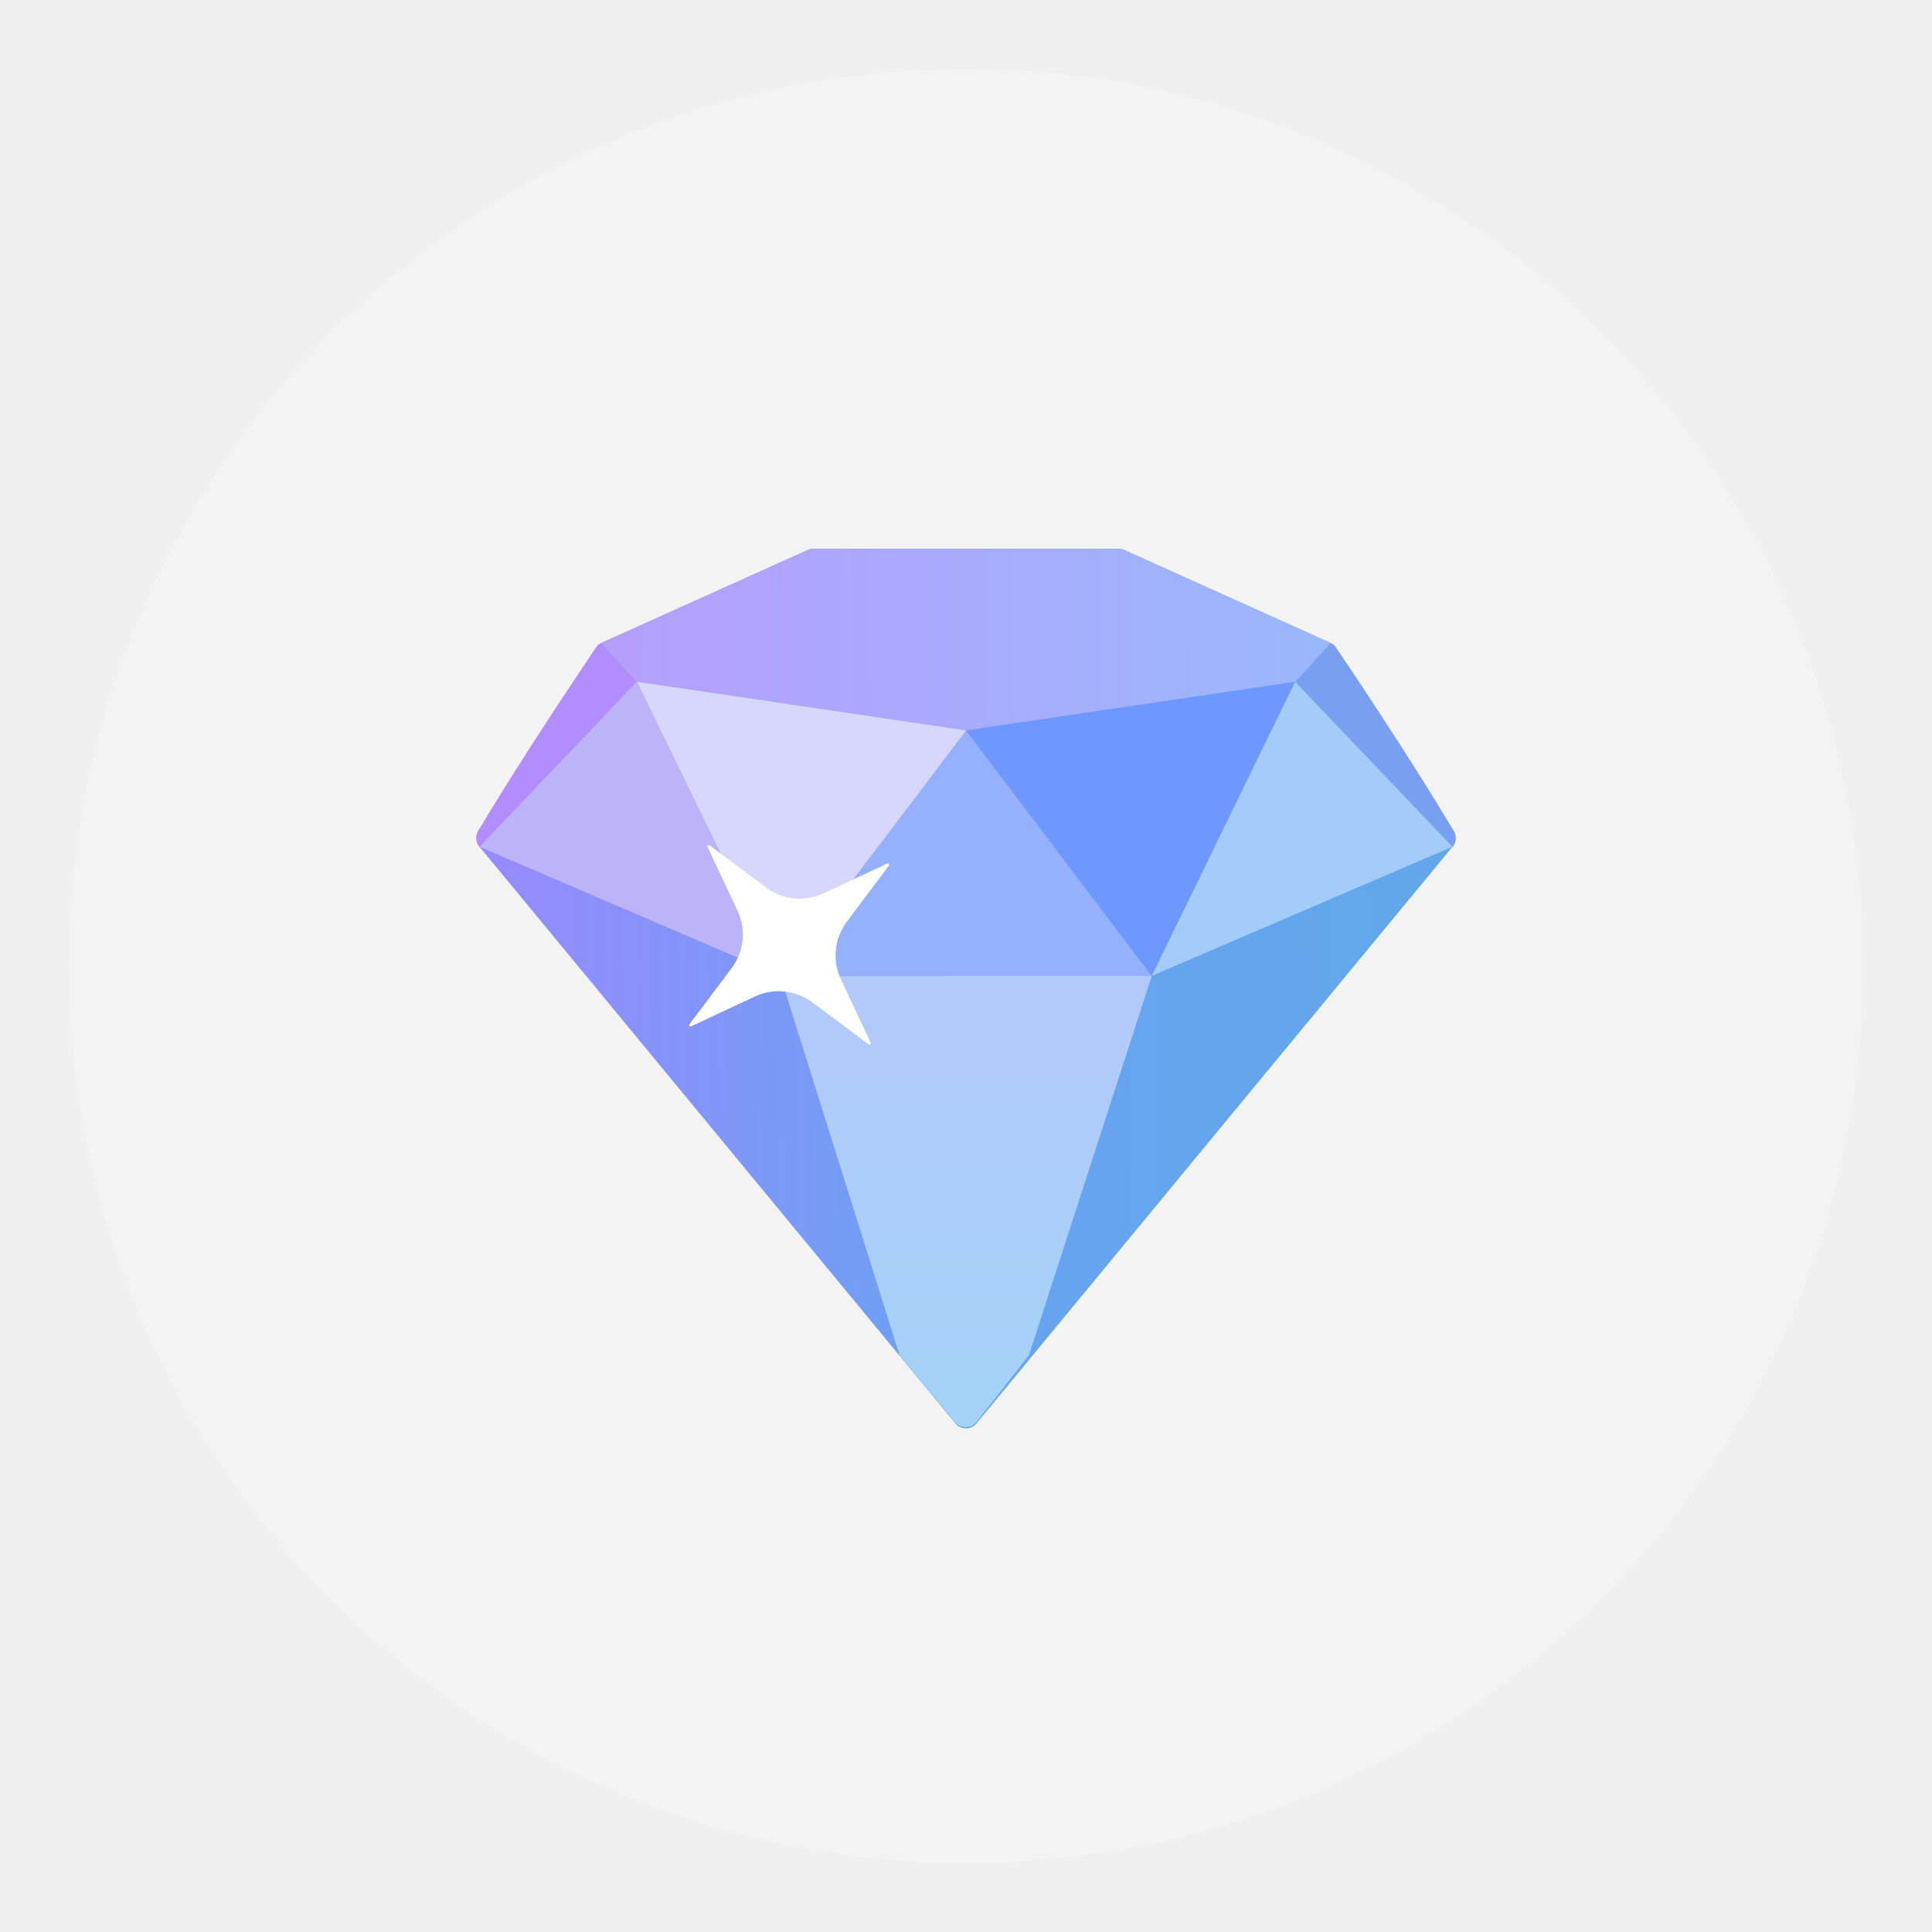
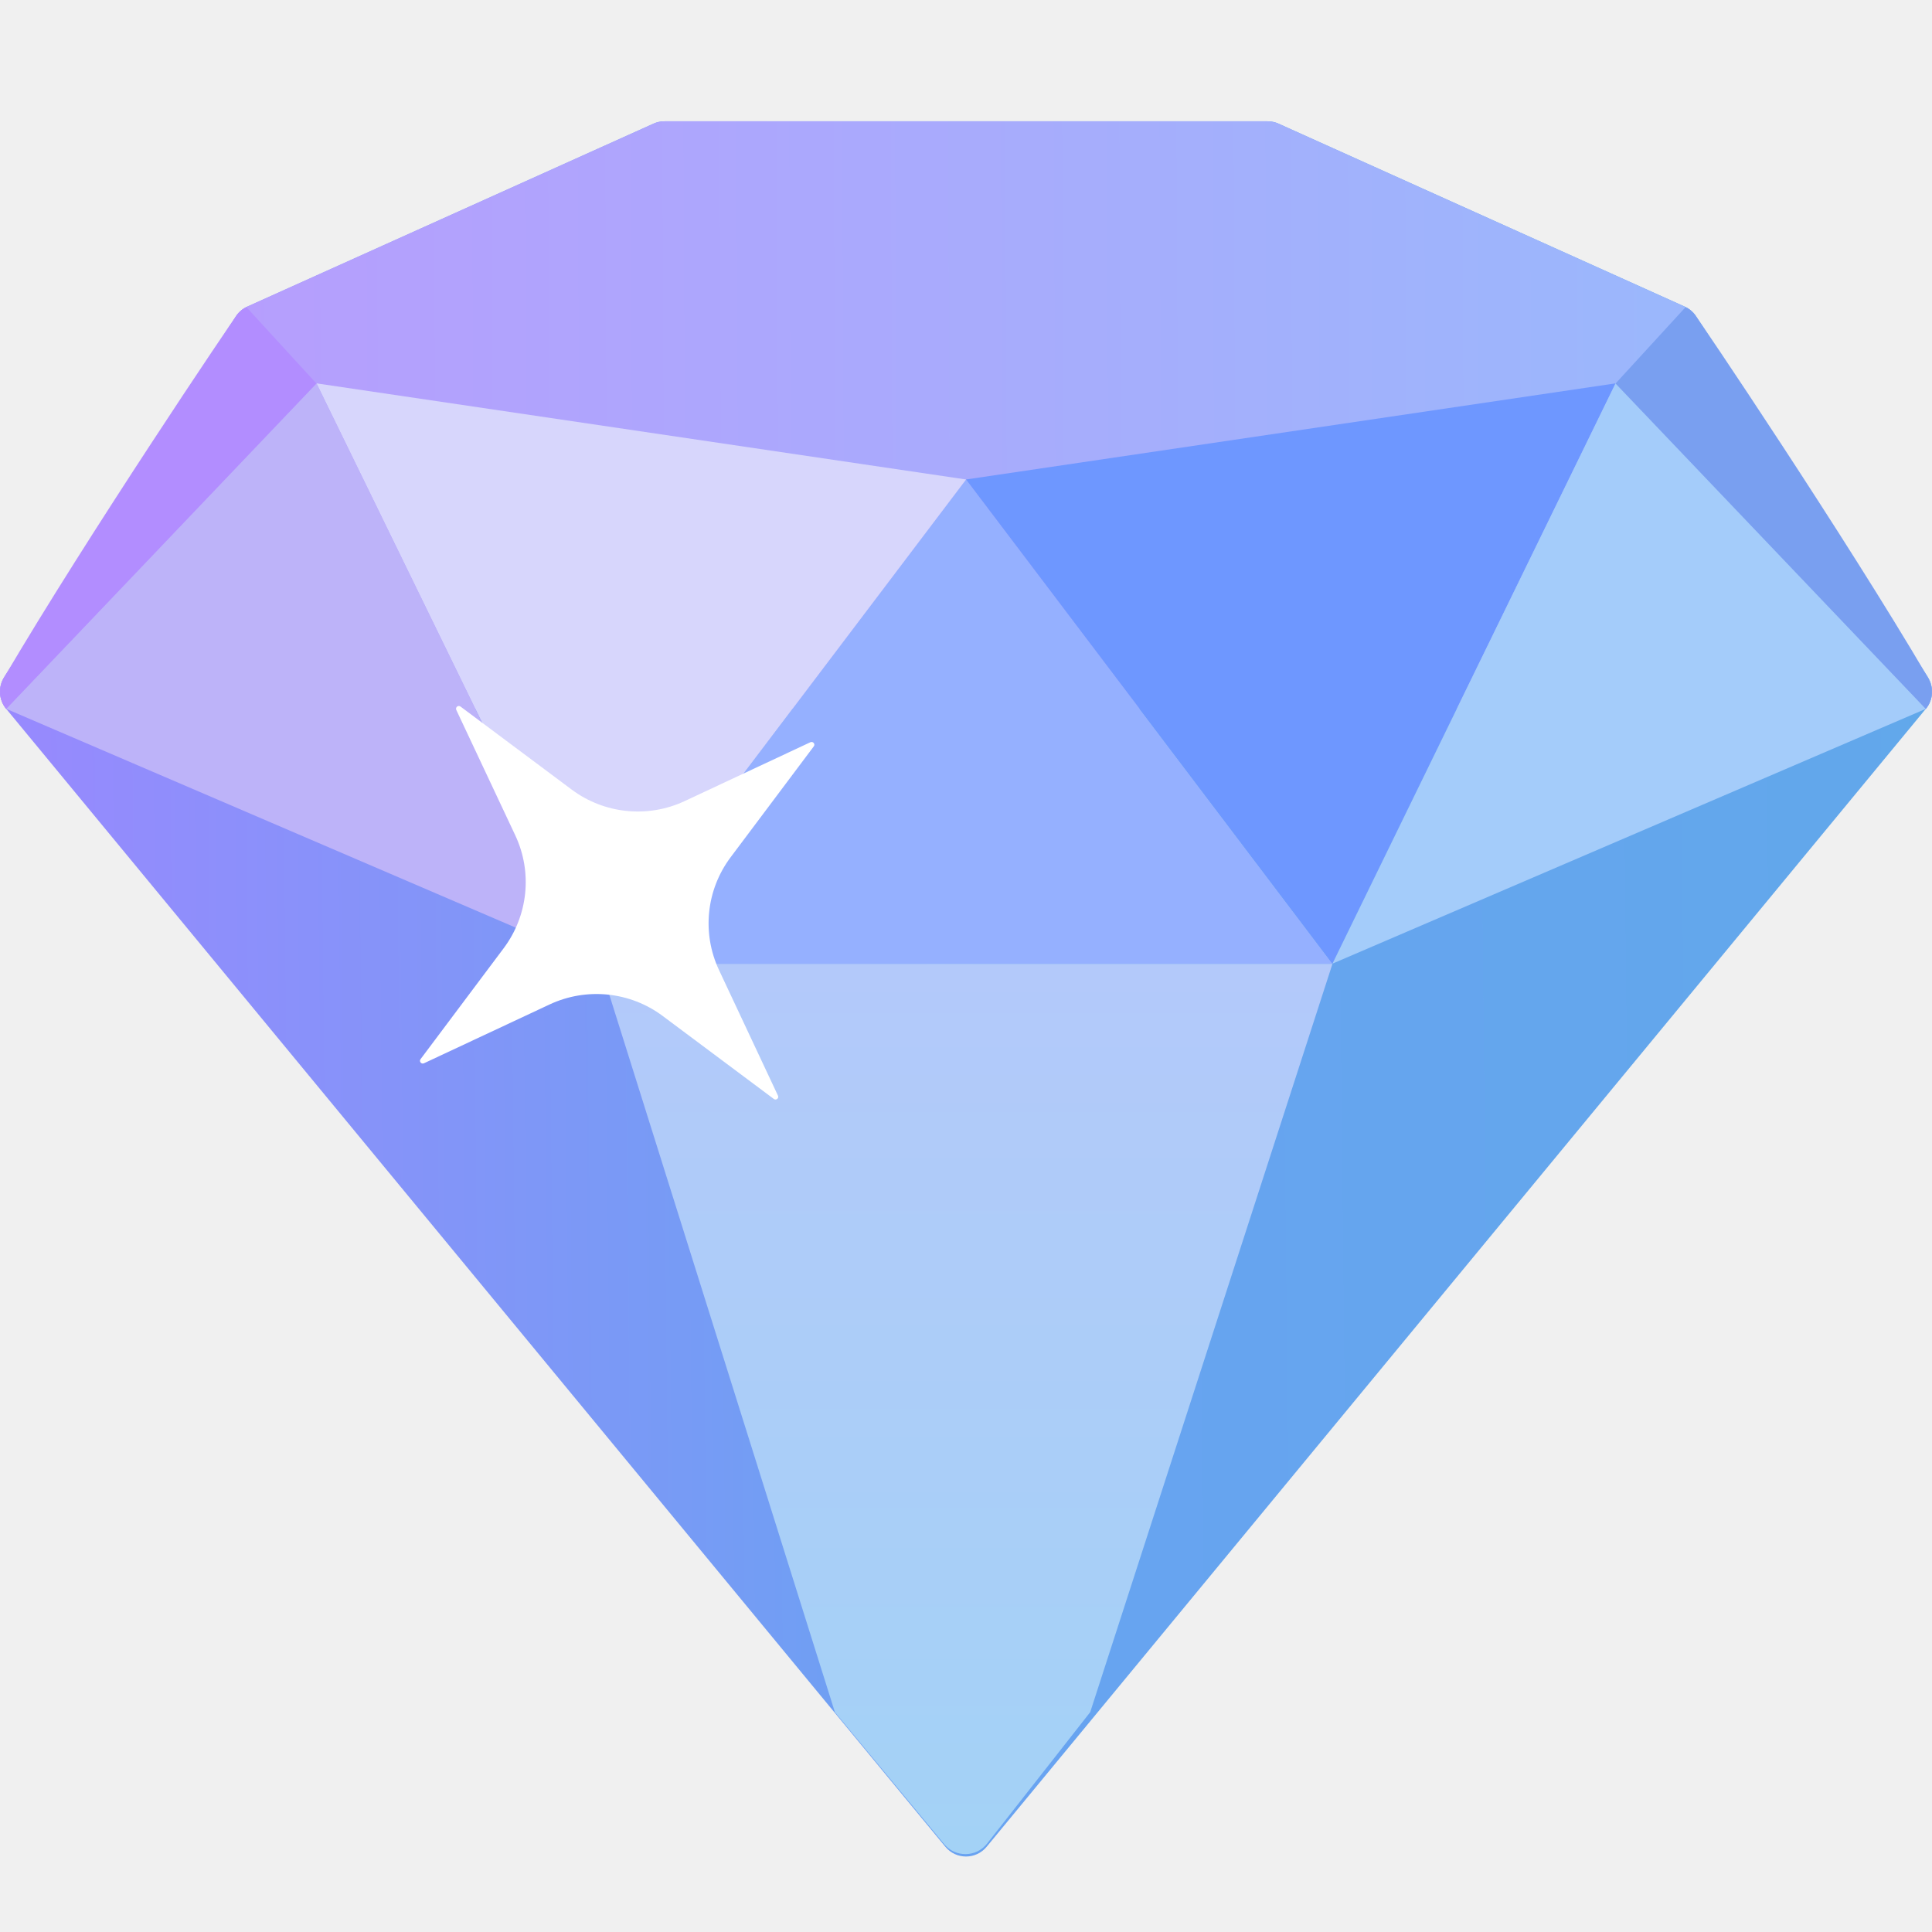
<svg xmlns="http://www.w3.org/2000/svg" width="28" height="28" viewBox="0 0 28 28" fill="none">
-   <g clip-path="url(#clip0_3006_13372)">
-     <path d="M27 14C27 6.82 21.18 1 14 1C6.82 1 1 6.82 1 14C1 21.18 6.82 27 14 27C21.18 27 27 21.18 27 14Z" fill="#F3F3F3" />
-     <path fill-rule="evenodd" clip-rule="evenodd" d="M11.704 7.972C11.73 7.961 11.757 7.955 11.785 7.955H16.215C16.242 7.955 16.27 7.961 16.295 7.972L19.279 9.316C19.314 9.332 19.343 9.357 19.364 9.389L21.065 12.037C21.111 12.11 21.106 12.204 21.051 12.271L14.152 20.63C14.073 20.726 13.927 20.726 13.848 20.63L6.949 12.271C6.894 12.204 6.889 12.11 6.935 12.037L8.636 9.389C8.657 9.357 8.686 9.332 8.721 9.316L11.704 7.972Z" fill="url(#paint0_linear_3006_13372)" />
-     <path fill-rule="evenodd" clip-rule="evenodd" d="M11.704 7.972C11.73 7.961 11.757 7.955 11.785 7.955H16.215C16.242 7.955 16.27 7.961 16.295 7.972L19.279 9.316C19.314 9.332 19.343 9.357 19.364 9.389L21.065 12.037C21.111 12.11 21.106 12.204 21.051 12.271H6.949C6.894 12.204 6.889 12.11 6.935 12.037L8.636 9.389C8.657 9.357 8.686 9.332 8.721 9.316L11.704 7.972Z" fill="url(#paint1_linear_3006_13372)" />
-     <path d="M14 10.587L16.692 14.144H11.309L14 10.587Z" fill="#95B0FF" />
-     <path d="M13.839 20.611C13.922 20.71 14.076 20.708 14.155 20.607L14.912 19.641L16.692 14.145H11.309L13.037 19.641L13.839 20.611Z" fill="url(#paint2_linear_3006_13372)" />
-     <path d="M14.001 10.586L9.229 9.88L11.309 14.143L14.001 10.586Z" fill="#D7D6FC" />
-     <path d="M6.949 12.271L9.228 9.88L11.308 14.143L6.949 12.271Z" fill="#BDB3F9" />
-     <path d="M14 10.586L18.771 9.88L16.692 14.143L14 10.586Z" fill="#6E97FF" />
-     <path d="M21.051 12.271L18.772 9.88L16.692 14.143L21.051 12.271Z" fill="#A4CCFA" />
-     <path d="M21.051 12.272L18.771 9.881L19.285 9.32C19.295 9.325 19.323 9.337 19.352 9.373C19.388 9.418 20.456 11.002 21.064 12.038C21.12 12.133 21.092 12.222 21.051 12.272Z" fill="#799FF0" />
-     <path d="M6.949 12.272L9.228 9.881L8.715 9.32C8.705 9.325 8.677 9.337 8.648 9.373C8.612 9.418 7.544 11.002 6.935 12.038C6.88 12.133 6.908 12.222 6.949 12.272Z" fill="#B28DFF" />
-     <path d="M10.018 14.874C9.999 14.883 9.981 14.86 9.993 14.843L10.605 14.028C10.784 13.789 10.817 13.47 10.69 13.2L10.256 12.278C10.247 12.259 10.27 12.241 10.287 12.253L11.104 12.863C11.344 13.042 11.663 13.075 11.934 12.948L12.857 12.516C12.877 12.507 12.895 12.529 12.882 12.546L12.271 13.361C12.092 13.601 12.059 13.919 12.186 14.19L12.619 15.111C12.628 15.13 12.606 15.149 12.589 15.136L11.772 14.526C11.532 14.347 11.213 14.315 10.942 14.441L10.018 14.874Z" fill="white" />
+   <g clip-path="url(#clip0_3010_18515)">
+     <path fill-rule="evenodd" clip-rule="evenodd" d="M9.471 1.792C9.521 1.769 9.576 1.758 9.63 1.758H18.37C18.424 1.758 18.479 1.769 18.529 1.792L24.415 4.443C24.484 4.473 24.542 4.524 24.583 4.587L27.938 9.811C28.03 9.954 28.019 10.141 27.911 10.272L14.299 26.765C14.144 26.953 13.856 26.953 13.701 26.765L0.089 10.272C-0.019 10.141 -0.03 9.954 0.062 9.811L3.417 4.587C3.458 4.524 3.516 4.473 3.585 4.443L9.471 1.792Z" fill="url(#paint0_linear_3010_18515)" />
+     <path fill-rule="evenodd" clip-rule="evenodd" d="M9.471 1.792C9.521 1.769 9.576 1.758 9.63 1.758H18.37C18.424 1.758 18.479 1.769 18.529 1.792L24.415 4.443C24.484 4.473 24.542 4.524 24.583 4.587L27.938 9.811C28.03 9.954 28.019 10.141 27.911 10.272H0.089C-0.019 10.141 -0.03 9.954 0.062 9.811L3.417 4.587C3.458 4.524 3.516 4.473 3.585 4.443L9.471 1.792Z" fill="url(#paint1_linear_3010_18515)" />
+     <path d="M14 6.95L19.311 13.967H8.69L14 6.95Z" fill="#95B0FF" />
+     <path d="M13.683 26.726C13.846 26.923 14.149 26.919 14.306 26.718L15.8 24.814L19.311 13.969H8.69L12.1 24.814L13.683 26.726Z" fill="url(#paint2_linear_3010_18515)" />
+     <path d="M14.001 6.949L4.587 5.556L8.691 13.966L14.001 6.949Z" fill="#D7D6FC" />
+     <path d="M0.09 10.273L4.587 5.556L8.69 13.966L0.09 10.273Z" fill="#BDB3F9" />
+     <path d="M14.001 6.949L23.414 5.556L19.311 13.966L14.001 6.949Z" fill="#6E97FF" />
+     <path d="M27.911 10.273L23.414 5.556L19.311 13.966L27.911 10.273Z" fill="#A4CCFA" />
+     <path d="M27.911 10.275L23.414 5.558L24.428 4.452C24.447 4.462 24.503 4.486 24.559 4.555C24.631 4.644 26.737 7.769 27.938 9.814C28.048 10.002 27.992 10.177 27.911 10.275Z" fill="#799FF0" />
+     <path d="M0.089 10.275L4.586 5.558L3.572 4.452C3.553 4.462 3.498 4.486 3.441 4.555C3.369 4.644 1.263 7.769 0.062 9.814C-0.048 10.002 0.008 10.177 0.089 10.275Z" fill="#B28DFF" />
+     <path d="M6.144 15.41C6.106 15.427 6.07 15.383 6.095 15.35L7.3 13.742C7.654 13.269 7.719 12.641 7.468 12.107L6.613 10.289C6.596 10.251 6.64 10.215 6.674 10.24L8.285 11.443C8.758 11.796 9.388 11.86 9.923 11.61L11.745 10.757C11.783 10.74 11.819 10.784 11.794 10.817L10.588 12.425C10.234 12.898 10.17 13.526 10.421 14.06L11.275 15.879C11.293 15.916 11.248 15.952 11.215 15.927L9.604 14.724C9.131 14.371 8.501 14.307 7.966 14.557L6.144 15.41Z" fill="white" />
  </g>
  <defs>
-     <linearGradient id="paint0_linear_3006_13372" x1="6.904" y1="12.356" x2="21.451" y2="12.203" gradientUnits="userSpaceOnUse">
+     <linearGradient id="paint0_linear_3010_18515" x1="-5.5459e-05" y1="10.44" x2="28.7" y2="10.139" gradientUnits="userSpaceOnUse">
      <stop stop-color="#9889FE" />
      <stop offset="0.495" stop-color="#68A3F1" />
      <stop offset="1" stop-color="#61A8EA" />
    </linearGradient>
-     <linearGradient id="paint1_linear_3006_13372" x1="8.627" y1="9.321" x2="19.119" y2="9.27" gradientUnits="userSpaceOnUse">
+     <linearGradient id="paint1_linear_3010_18515" x1="3.4" y1="4.452" x2="24.1" y2="4.352" gradientUnits="userSpaceOnUse">
      <stop stop-color="#B69EFD" />
      <stop offset="1" stop-color="#9BB7FC" />
    </linearGradient>
-     <linearGradient id="paint2_linear_3006_13372" x1="14" y1="14.145" x2="14" y2="20.684" gradientUnits="userSpaceOnUse">
+     <linearGradient id="paint2_linear_3010_18515" x1="14" y1="13.969" x2="14" y2="26.871" gradientUnits="userSpaceOnUse">
      <stop stop-color="#B3C9FA" />
      <stop offset="1" stop-color="#A3D2F6" />
    </linearGradient>
-     <clipPath id="clip0_3006_13372">
-       <rect width="26" height="26" fill="white" transform="translate(1 1)" />
+     <clipPath id="clip0_3010_18515">
+       <rect width="28" height="28" fill="white" />
    </clipPath>
  </defs>
</svg>
